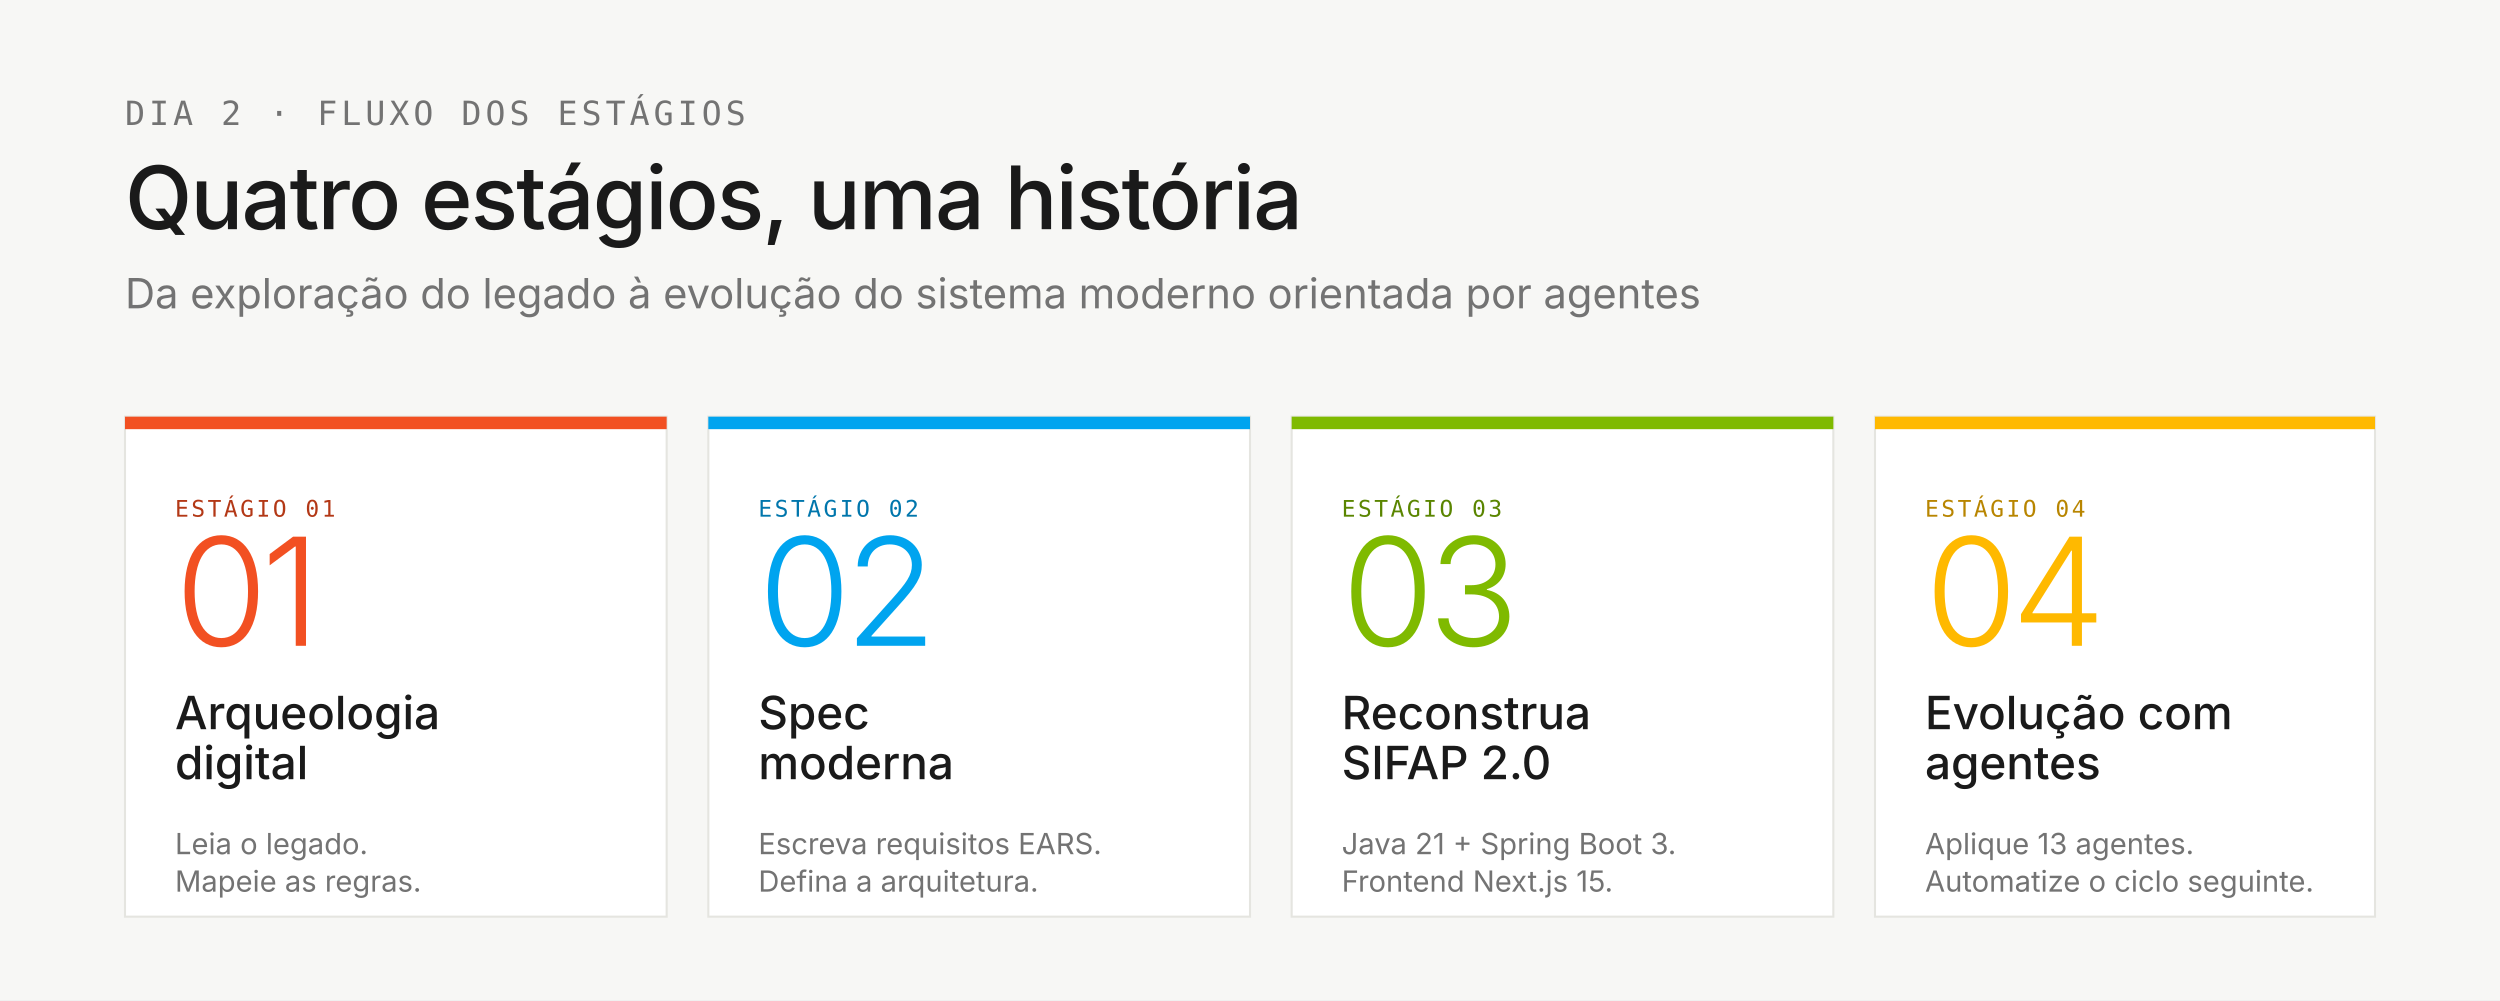
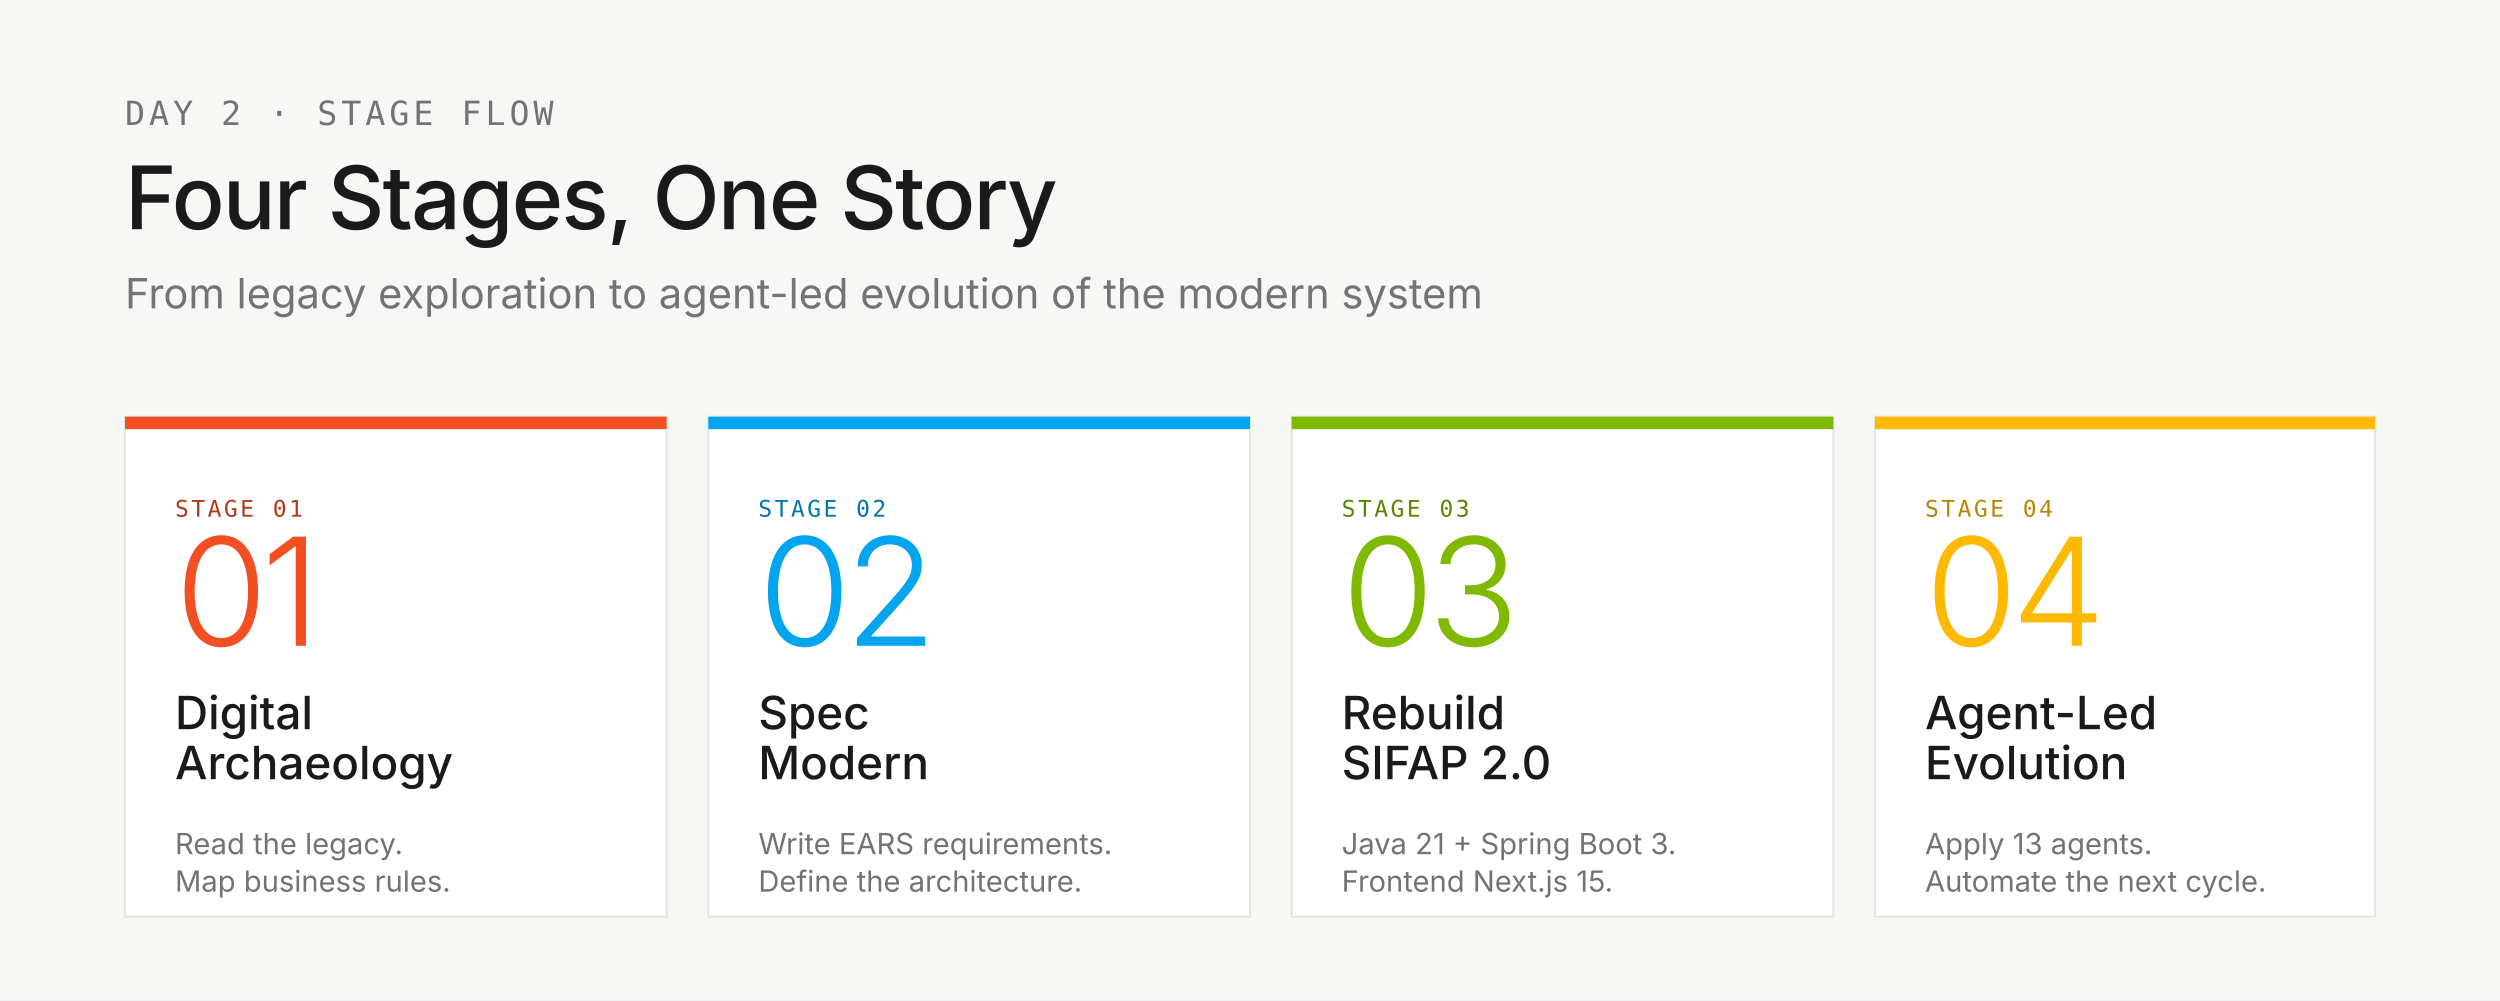
<svg xmlns="http://www.w3.org/2000/svg" viewBox="0 0 1200 480" font-family="Inter, system-ui, sans-serif">
  <rect width="1200" height="480" fill="#F7F7F5" />
-   <text x="60" y="60" fill="#737373" font-family="JetBrains Mono, monospace" font-size="16" font-weight="500" letter-spacing="1.9">DIA 2 · FLUXO DOS ESTÁGIOS</text>
-   <text x="60" y="110" fill="#1A1A1A" font-size="42" font-weight="500" letter-spacing="-0.8">Quatro estágios, uma história</text>
-   <text x="60" y="148" fill="#737373" font-size="20">Da exploração do legado à evolução do sistema moderno orientada por agentes</text>
+   <text x="60" y="60" fill="#737373" font-family="JetBrains Mono, monospace" font-size="16" font-weight="500" letter-spacing="1.9">DAY 2 · STAGE FLOW</text>
+   <text x="60" y="110" fill="#1A1A1A" font-size="42" font-weight="500" letter-spacing="-0.8">Four Stages, One Story</text>
+   <text x="60" y="148" fill="#737373" font-size="20">From legacy exploration to agent-led evolution of the modern system</text>
  <g transform="translate(60, 200)">
    <rect width="260" height="240" fill="#FFFFFF" stroke="#E5E5E0" stroke-width="1" />
    <rect x="0" y="0" width="260" height="6" fill="#F25022" />
-     <text x="24" y="48" fill="#B33816" font-family="JetBrains Mono, monospace" font-size="11" font-weight="500" letter-spacing="1.2">ESTÁGIO 01</text>
+     <text x="24" y="48" fill="#B33816" font-family="JetBrains Mono, monospace" font-size="11" font-weight="500" letter-spacing="1.2">STAGE 01</text>
    <text x="24" y="110" fill="#F25022" font-size="72" font-weight="300" letter-spacing="-3">01</text>
-     <text x="24" y="150" fill="#1A1A1A" font-size="22" font-weight="500">Arqueologia</text>
-     <text x="24" y="174" fill="#1A1A1A" font-size="22" font-weight="500">digital</text>
-     <text x="24" y="210" fill="#737373" font-size="14">Leia o legado.</text>
-     <text x="24" y="228" fill="#737373" font-size="14">Mapeie as regras.</text>
+     <text x="24" y="150" fill="#1A1A1A" font-size="22" font-weight="500">Digital</text>
+     <text x="24" y="174" fill="#1A1A1A" font-size="22" font-weight="500">Archaeology</text>
+     <text x="24" y="210" fill="#737373" font-size="14">Read the legacy.</text>
+     <text x="24" y="228" fill="#737373" font-size="14">Map business rules.</text>
  </g>
  <g transform="translate(340, 200)">
    <rect width="260" height="240" fill="#FFFFFF" stroke="#E5E5E0" stroke-width="1" />
    <rect x="0" y="0" width="260" height="6" fill="#00A4EF" />
-     <text x="24" y="48" fill="#0076AC" font-family="JetBrains Mono, monospace" font-size="11" font-weight="500" letter-spacing="1.2">ESTÁGIO 02</text>
+     <text x="24" y="48" fill="#0076AC" font-family="JetBrains Mono, monospace" font-size="11" font-weight="500" letter-spacing="1.2">STAGE 02</text>
    <text x="24" y="110" fill="#00A4EF" font-size="72" font-weight="300" letter-spacing="-3">02</text>
    <text x="24" y="150" fill="#1A1A1A" font-size="22" font-weight="500">Spec</text>
-     <text x="24" y="174" fill="#1A1A1A" font-size="22" font-weight="500">moderna</text>
-     <text x="24" y="210" fill="#737373" font-size="14">Escreva requisitos EARS.</text>
-     <text x="24" y="228" fill="#737373" font-size="14">Defina a arquitetura.</text>
+     <text x="24" y="174" fill="#1A1A1A" font-size="22" font-weight="500">Modern</text>
+     <text x="24" y="210" fill="#737373" font-size="14">Write EARS requirements.</text>
+     <text x="24" y="228" fill="#737373" font-size="14">Define the architecture.</text>
  </g>
  <g transform="translate(620, 200)">
    <rect width="260" height="240" fill="#FFFFFF" stroke="#E5E5E0" stroke-width="1" />
    <rect x="0" y="0" width="260" height="6" fill="#7FBA00" />
-     <text x="24" y="48" fill="#5A8500" font-family="JetBrains Mono, monospace" font-size="11" font-weight="500" letter-spacing="1.2">ESTÁGIO 03</text>
+     <text x="24" y="48" fill="#5A8500" font-family="JetBrains Mono, monospace" font-size="11" font-weight="500" letter-spacing="1.2">STAGE 03</text>
    <text x="24" y="110" fill="#7FBA00" font-size="72" font-weight="300" letter-spacing="-3">03</text>
-     <text x="24" y="150" fill="#1A1A1A" font-size="22" font-weight="500">Reconstrua</text>
+     <text x="24" y="150" fill="#1A1A1A" font-size="22" font-weight="500">Rebuild</text>
    <text x="24" y="174" fill="#1A1A1A" font-size="22" font-weight="500">SIFAP 2.0</text>
    <text x="24" y="210" fill="#737373" font-size="14">Java 21 + Spring Boot 3.</text>
    <text x="24" y="228" fill="#737373" font-size="14">Frontend Next.js 15.</text>
  </g>
  <g transform="translate(900, 200)">
    <rect width="240" height="240" fill="#FFFFFF" stroke="#E5E5E0" stroke-width="1" />
    <rect x="0" y="0" width="240" height="6" fill="#FFB900" />
-     <text x="24" y="48" fill="#B88500" font-family="JetBrains Mono, monospace" font-size="11" font-weight="500" letter-spacing="1.2">ESTÁGIO 04</text>
+     <text x="24" y="48" fill="#B88500" font-family="JetBrains Mono, monospace" font-size="11" font-weight="500" letter-spacing="1.2">STAGE 04</text>
    <text x="24" y="110" fill="#FFB900" font-size="72" font-weight="300" letter-spacing="-3">04</text>
-     <text x="24" y="150" fill="#1A1A1A" font-size="22" font-weight="500">Evolução com</text>
-     <text x="24" y="174" fill="#1A1A1A" font-size="22" font-weight="500">agentes</text>
-     <text x="24" y="210" fill="#737373" font-size="14">Aplique 13 agentes.</text>
-     <text x="24" y="228" fill="#737373" font-size="14">Automatize o ciclo seguinte.</text>
+     <text x="24" y="150" fill="#1A1A1A" font-size="22" font-weight="500">Agent-Led</text>
+     <text x="24" y="174" fill="#1A1A1A" font-size="22" font-weight="500">Evolution</text>
+     <text x="24" y="210" fill="#737373" font-size="14">Apply 13 agents.</text>
+     <text x="24" y="228" fill="#737373" font-size="14">Automate the next cycle.</text>
  </g>
</svg>
